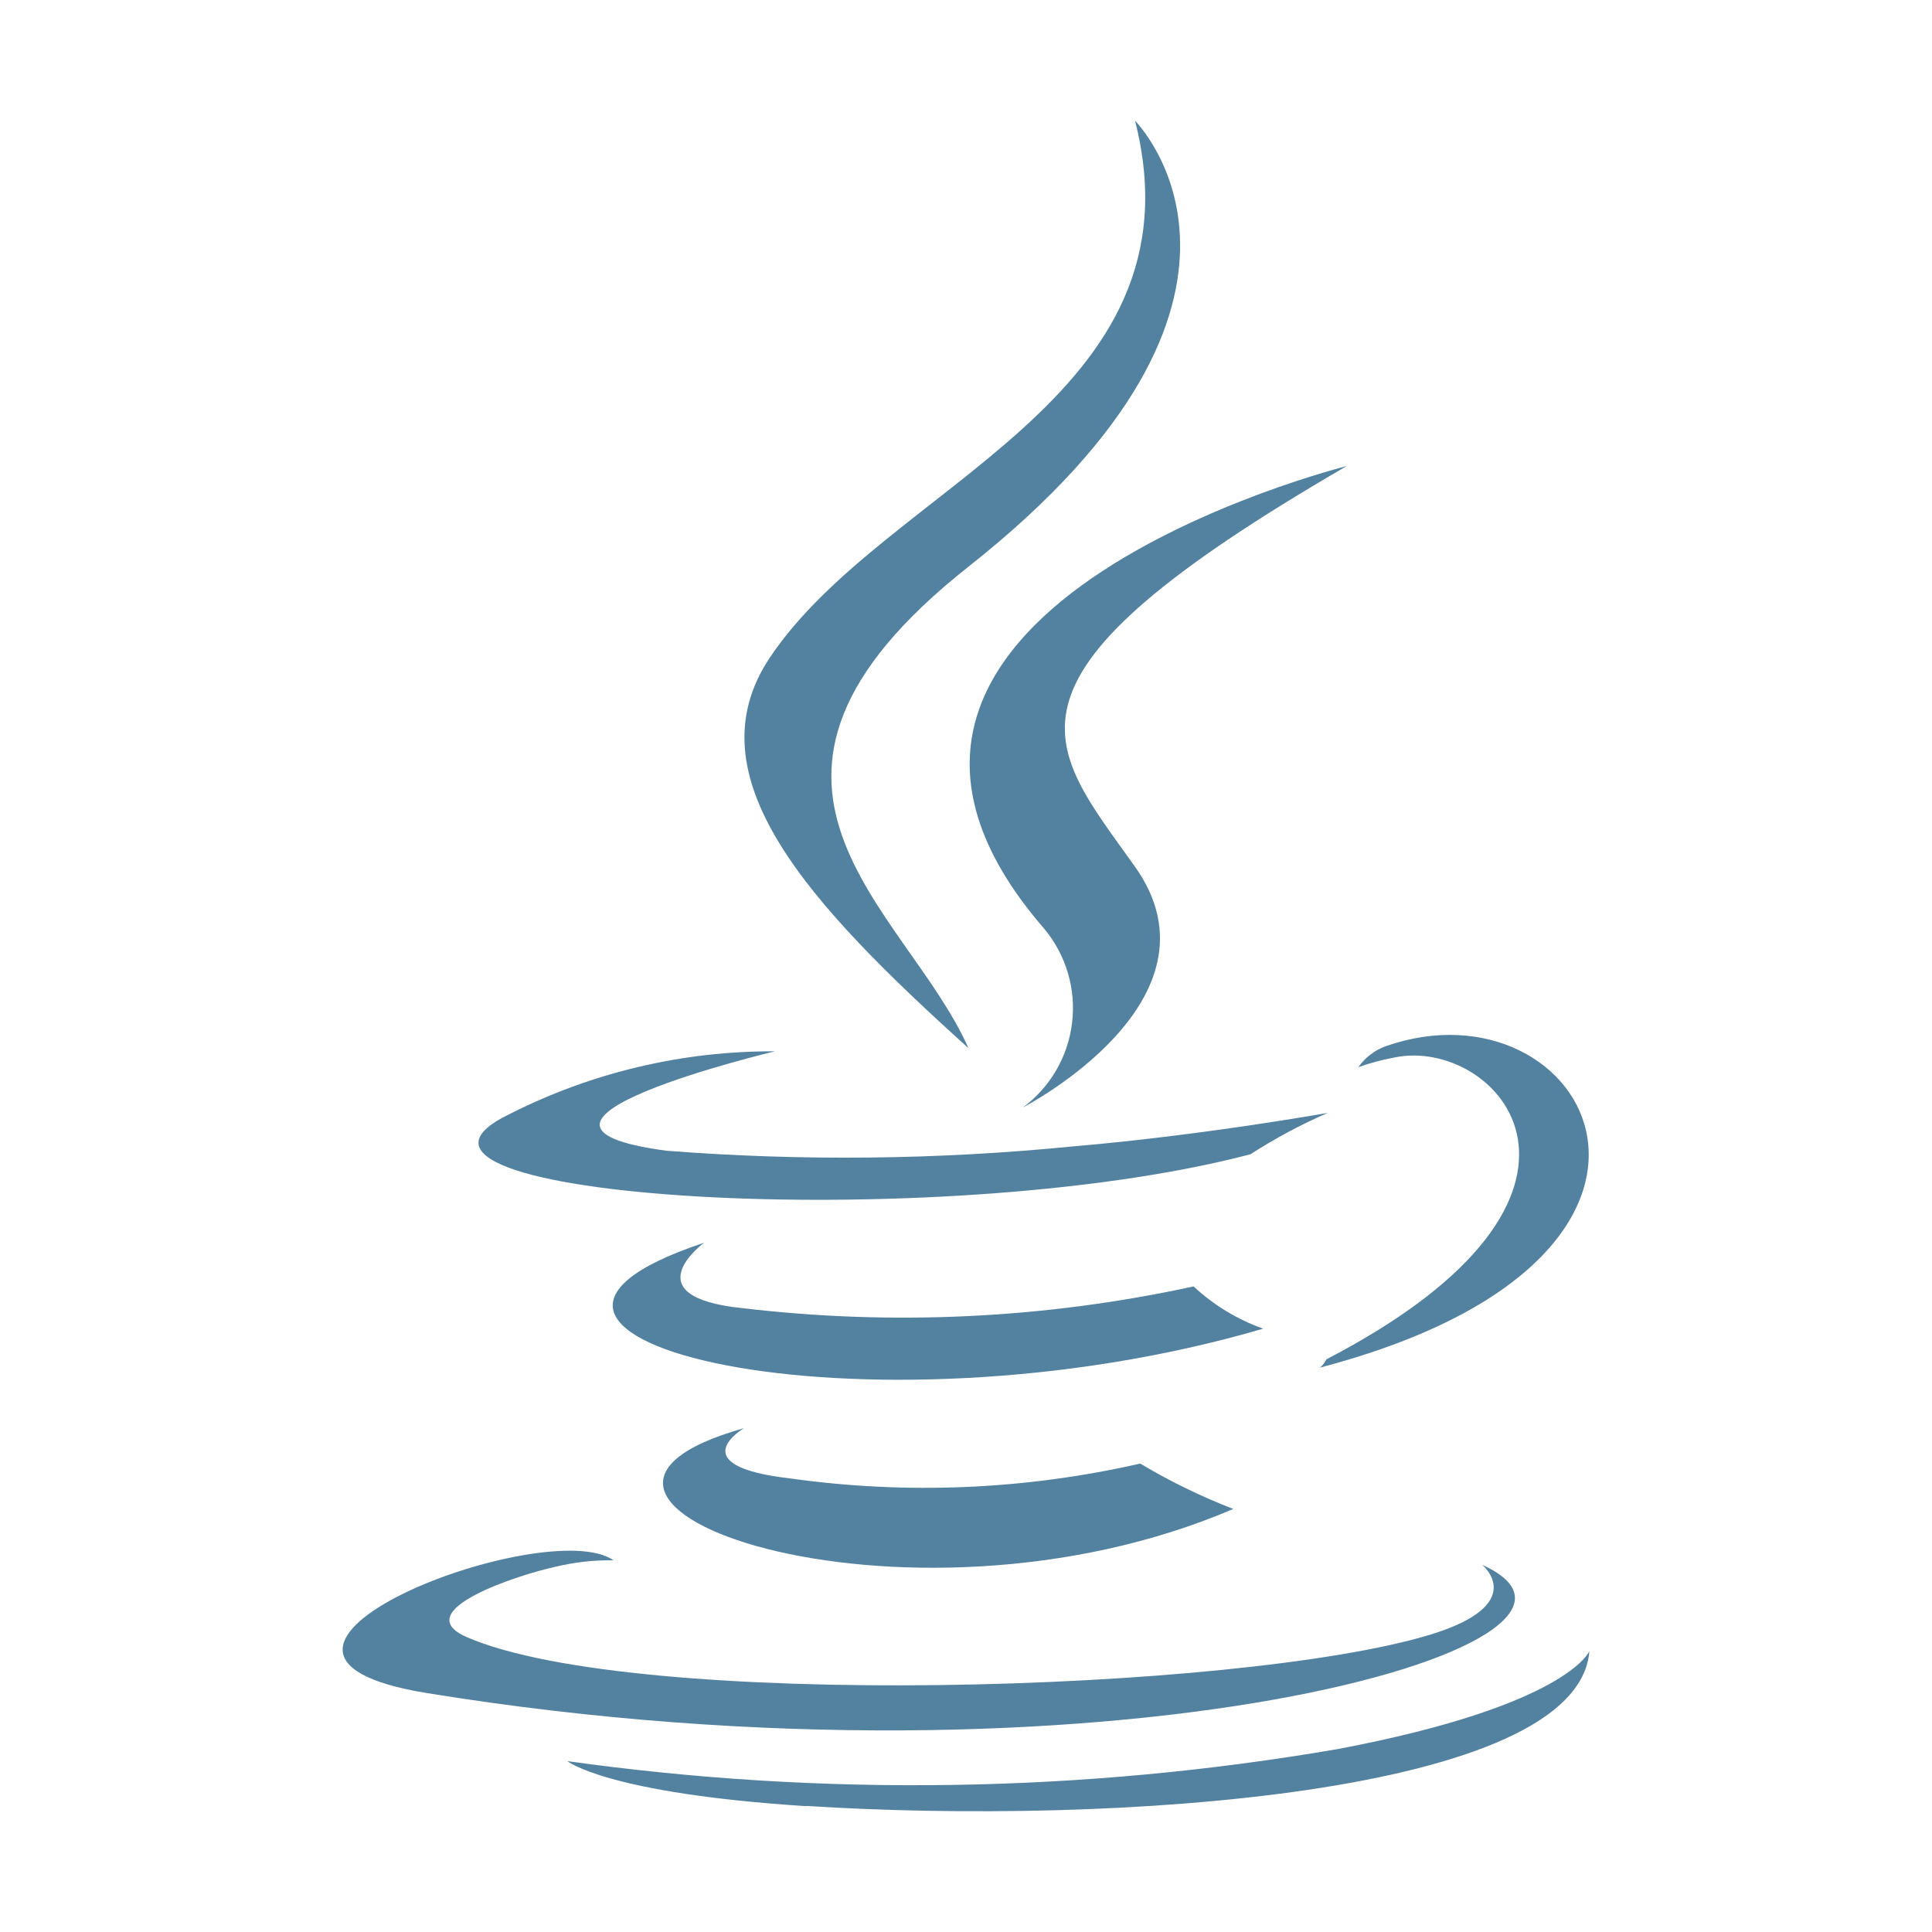
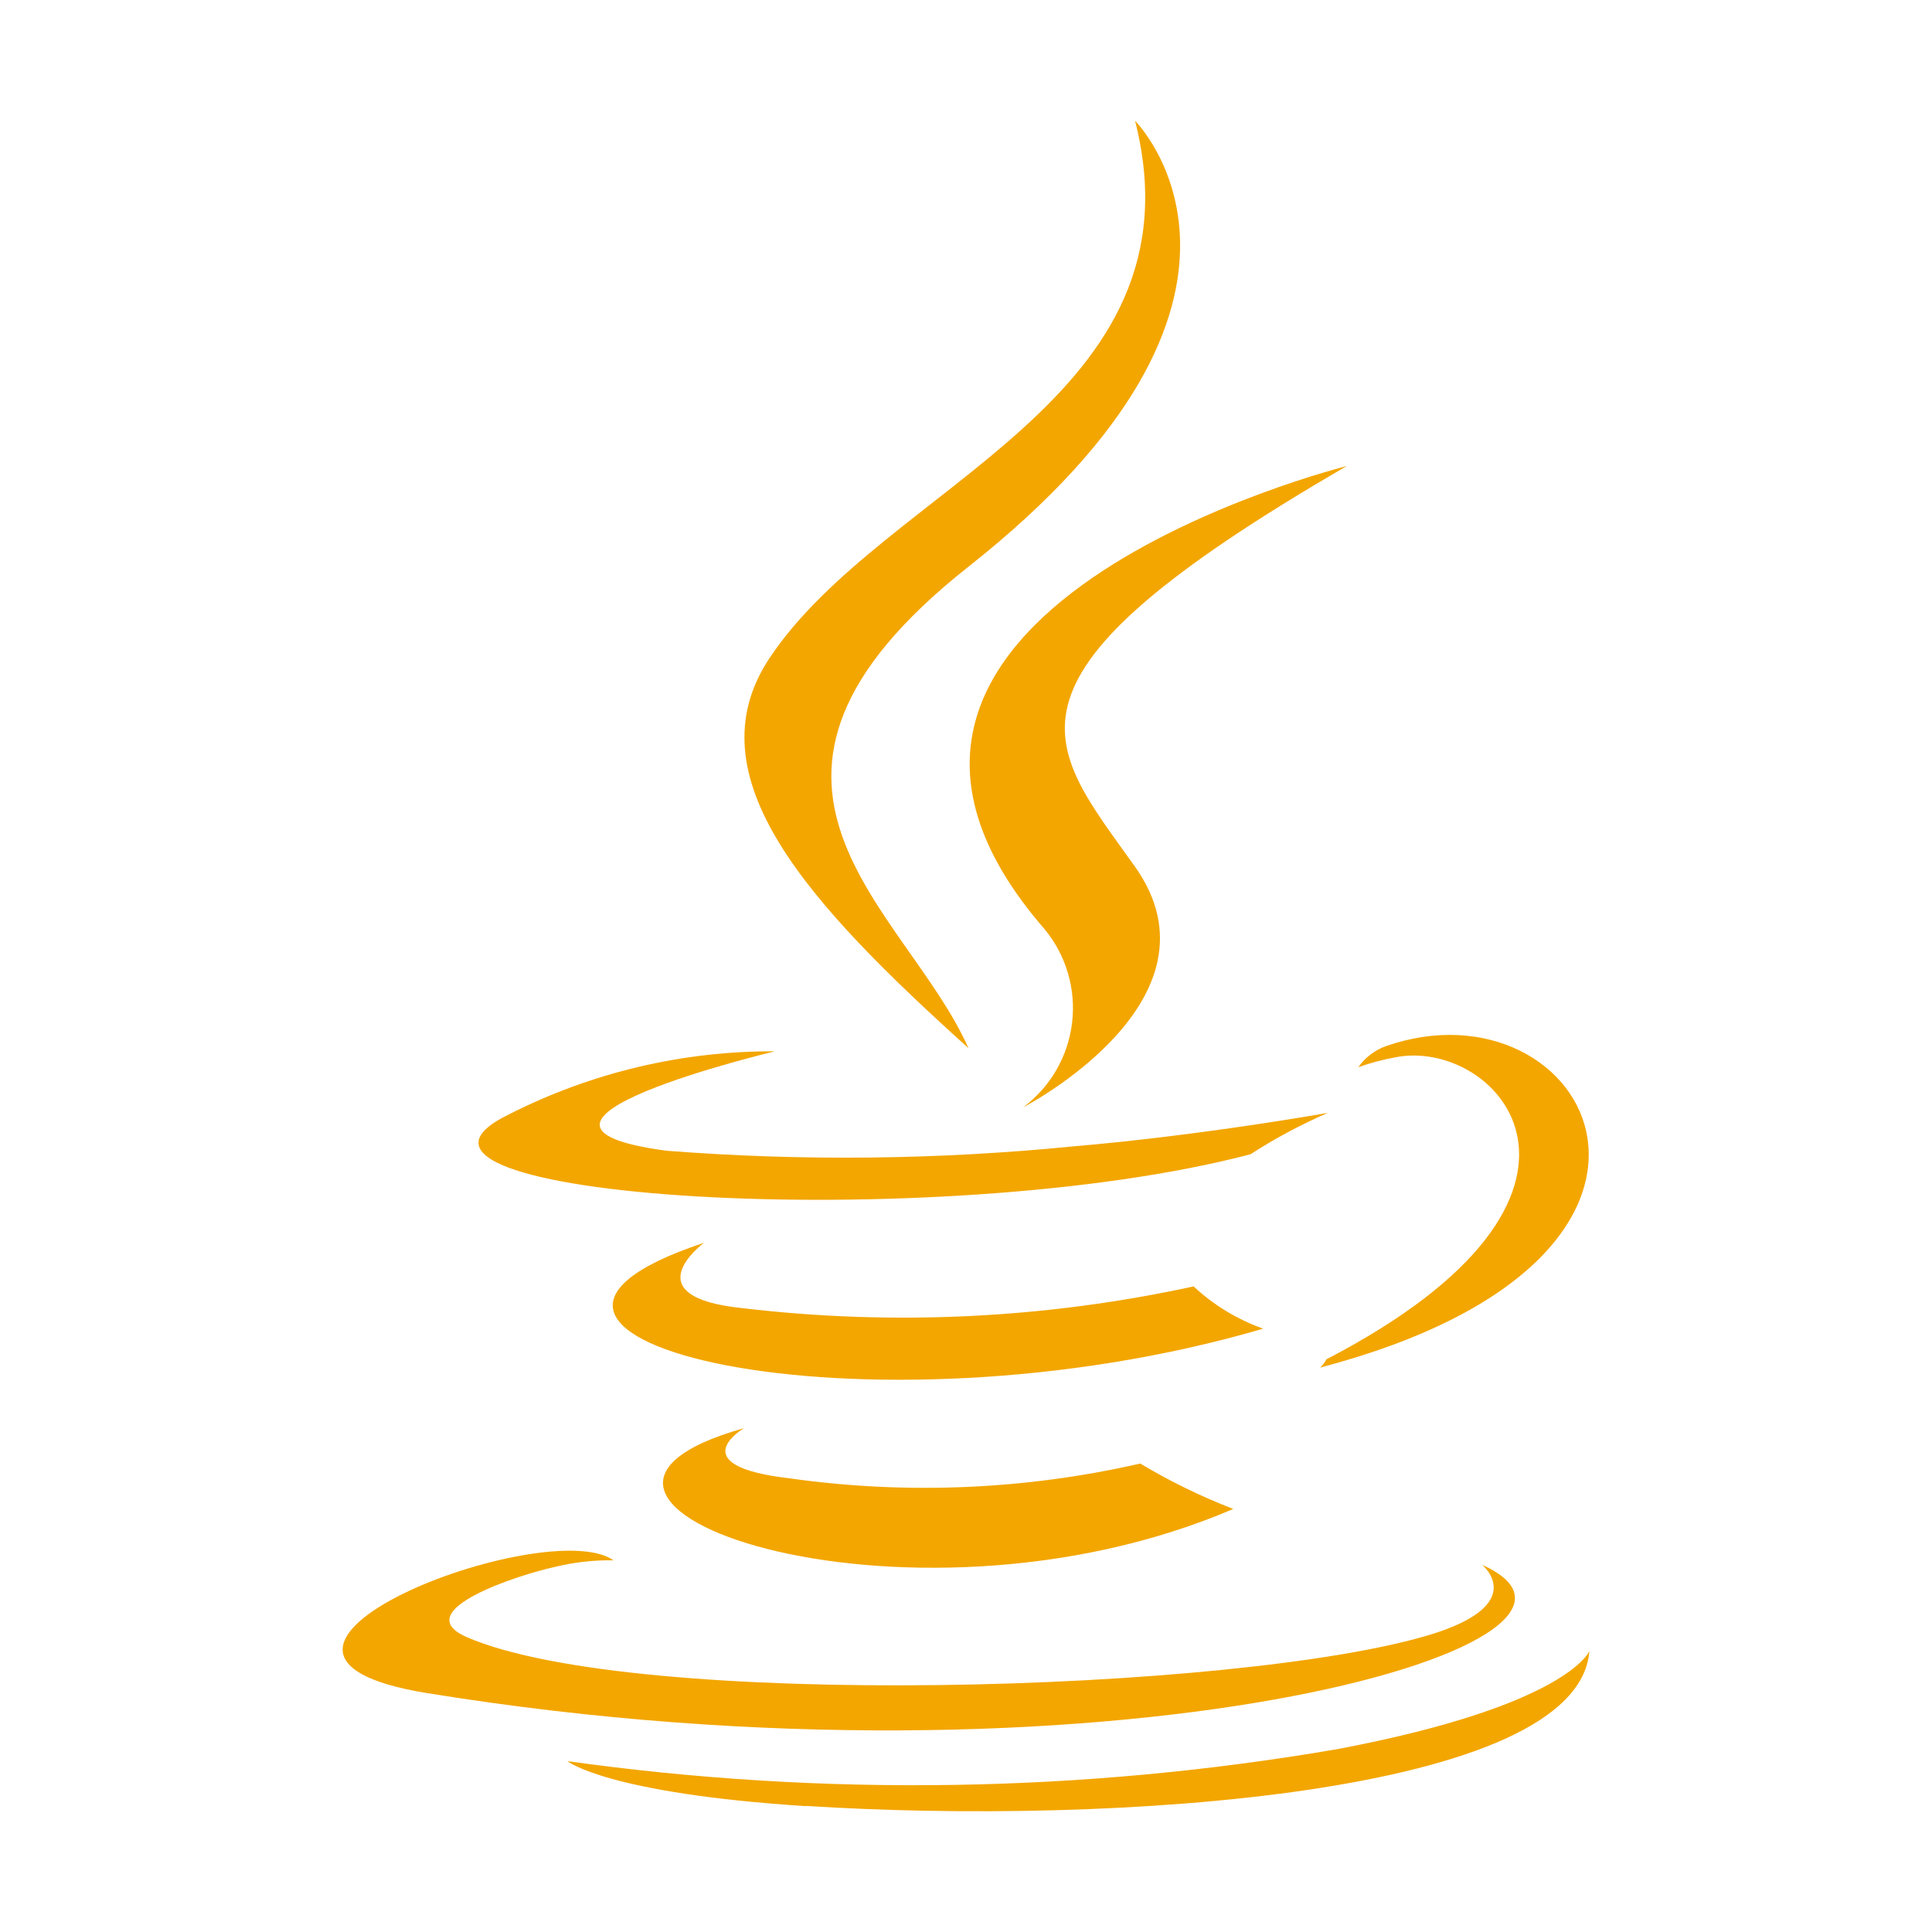
<svg xmlns="http://www.w3.org/2000/svg" width="800px" height="800px" viewBox="0 0 32 32">
-   <path d="M12.325,23.654s-1.07.622.761.833a16.023,16.023,0,0,0,5.8-.246,10.088,10.088,0,0,0,1.541.752c-5.481,2.349-12.405-.136-8.1-1.339" style="fill:#5382a1" />
-   <path d="M11.656,20.588s-1.2.888.633,1.078a22.618,22.618,0,0,0,7.481-.359,3.32,3.32,0,0,0,1.152.7c-6.627,1.938-14.009.153-9.266-1.421" style="fill:#5382a1" />
-   <path d="M17.3,15.388a2.051,2.051,0,0,1-.355,2.954s3.429-1.77,1.854-3.987c-1.471-2.067-2.6-3.095,3.508-6.636,0,0-9.586,2.394-5.007,7.669" style="fill:#5382a1" />
-   <path d="M24.552,25.921s.792.652-.872,1.157c-3.164.958-13.168,1.248-15.948.038-1-.435.874-1.038,1.464-1.164a3.8,3.8,0,0,1,.966-.108c-1.111-.783-7.181,1.537-3.083,2.2,11.176,1.812,20.372-.816,17.473-2.124" style="fill:#5382a1" />
-   <path d="M12.84,17.412s-5.089,1.209-1.8,1.648a38.225,38.225,0,0,0,6.731-.072c2.106-.178,4.221-.555,4.221-.555a8.934,8.934,0,0,0-1.28.685c-5.168,1.359-15.151.727-12.277-.663a9.629,9.629,0,0,1,4.407-1.042" style="fill:#5382a1" />
-   <path d="M21.969,22.515c5.253-2.73,2.824-5.353,1.129-5a3.932,3.932,0,0,0-.6.161.957.957,0,0,1,.449-.346c3.354-1.179,5.933,3.478-1.083,5.322a.458.458,0,0,0,.106-.138" style="fill:#5382a1" />
-   <path d="M18.8,2s2.909,2.91-2.759,7.386c-4.546,3.59-1.037,5.637,0,7.975-2.653-2.394-4.6-4.5-3.294-6.463C14.664,8.019,19.976,6.623,18.8,2" style="fill:#5382a1" />
-   <path d="M13.356,29.912c5.042.323,12.786-.179,12.969-2.565,0,0-.353.9-4.167,1.623a41.458,41.458,0,0,1-12.76.2s.645.533,3.959.746" style="fill:#5382a1" />
+   <path d="M12.325,23.654s-1.07.622.761.833a16.023,16.023,0,0,0,5.8-.246,10.088,10.088,0,0,0,1.541.752c-5.481,2.349-12.405-.136-8.1-1.339" style="fill:#f3a600" />
+   <path d="M11.656,20.588s-1.2.888.633,1.078a22.618,22.618,0,0,0,7.481-.359,3.32,3.32,0,0,0,1.152.7c-6.627,1.938-14.009.153-9.266-1.421" style="fill:#f3a600" />
+   <path d="M17.3,15.388a2.051,2.051,0,0,1-.355,2.954s3.429-1.77,1.854-3.987c-1.471-2.067-2.6-3.095,3.508-6.636,0,0-9.586,2.394-5.007,7.669" style="fill:#f3a600" />
+   <path d="M24.552,25.921s.792.652-.872,1.157c-3.164.958-13.168,1.248-15.948.038-1-.435.874-1.038,1.464-1.164a3.8,3.8,0,0,1,.966-.108c-1.111-.783-7.181,1.537-3.083,2.2,11.176,1.812,20.372-.816,17.473-2.124" style="fill:#f3a600" />
+   <path d="M12.84,17.412s-5.089,1.209-1.8,1.648a38.225,38.225,0,0,0,6.731-.072c2.106-.178,4.221-.555,4.221-.555a8.934,8.934,0,0,0-1.28.685c-5.168,1.359-15.151.727-12.277-.663a9.629,9.629,0,0,1,4.407-1.042" style="fill:#f3a600" />
+   <path d="M21.969,22.515c5.253-2.73,2.824-5.353,1.129-5a3.932,3.932,0,0,0-.6.161.957.957,0,0,1,.449-.346c3.354-1.179,5.933,3.478-1.083,5.322a.458.458,0,0,0,.106-.138" style="fill:#f3a600" />
+   <path d="M18.8,2s2.909,2.91-2.759,7.386c-4.546,3.59-1.037,5.637,0,7.975-2.653-2.394-4.6-4.5-3.294-6.463C14.664,8.019,19.976,6.623,18.8,2" style="fill:#f3a600" />
+   <path d="M13.356,29.912c5.042.323,12.786-.179,12.969-2.565,0,0-.353.9-4.167,1.623a41.458,41.458,0,0,1-12.76.2s.645.533,3.959.746" style="fill:#f3a600" />
</svg>
